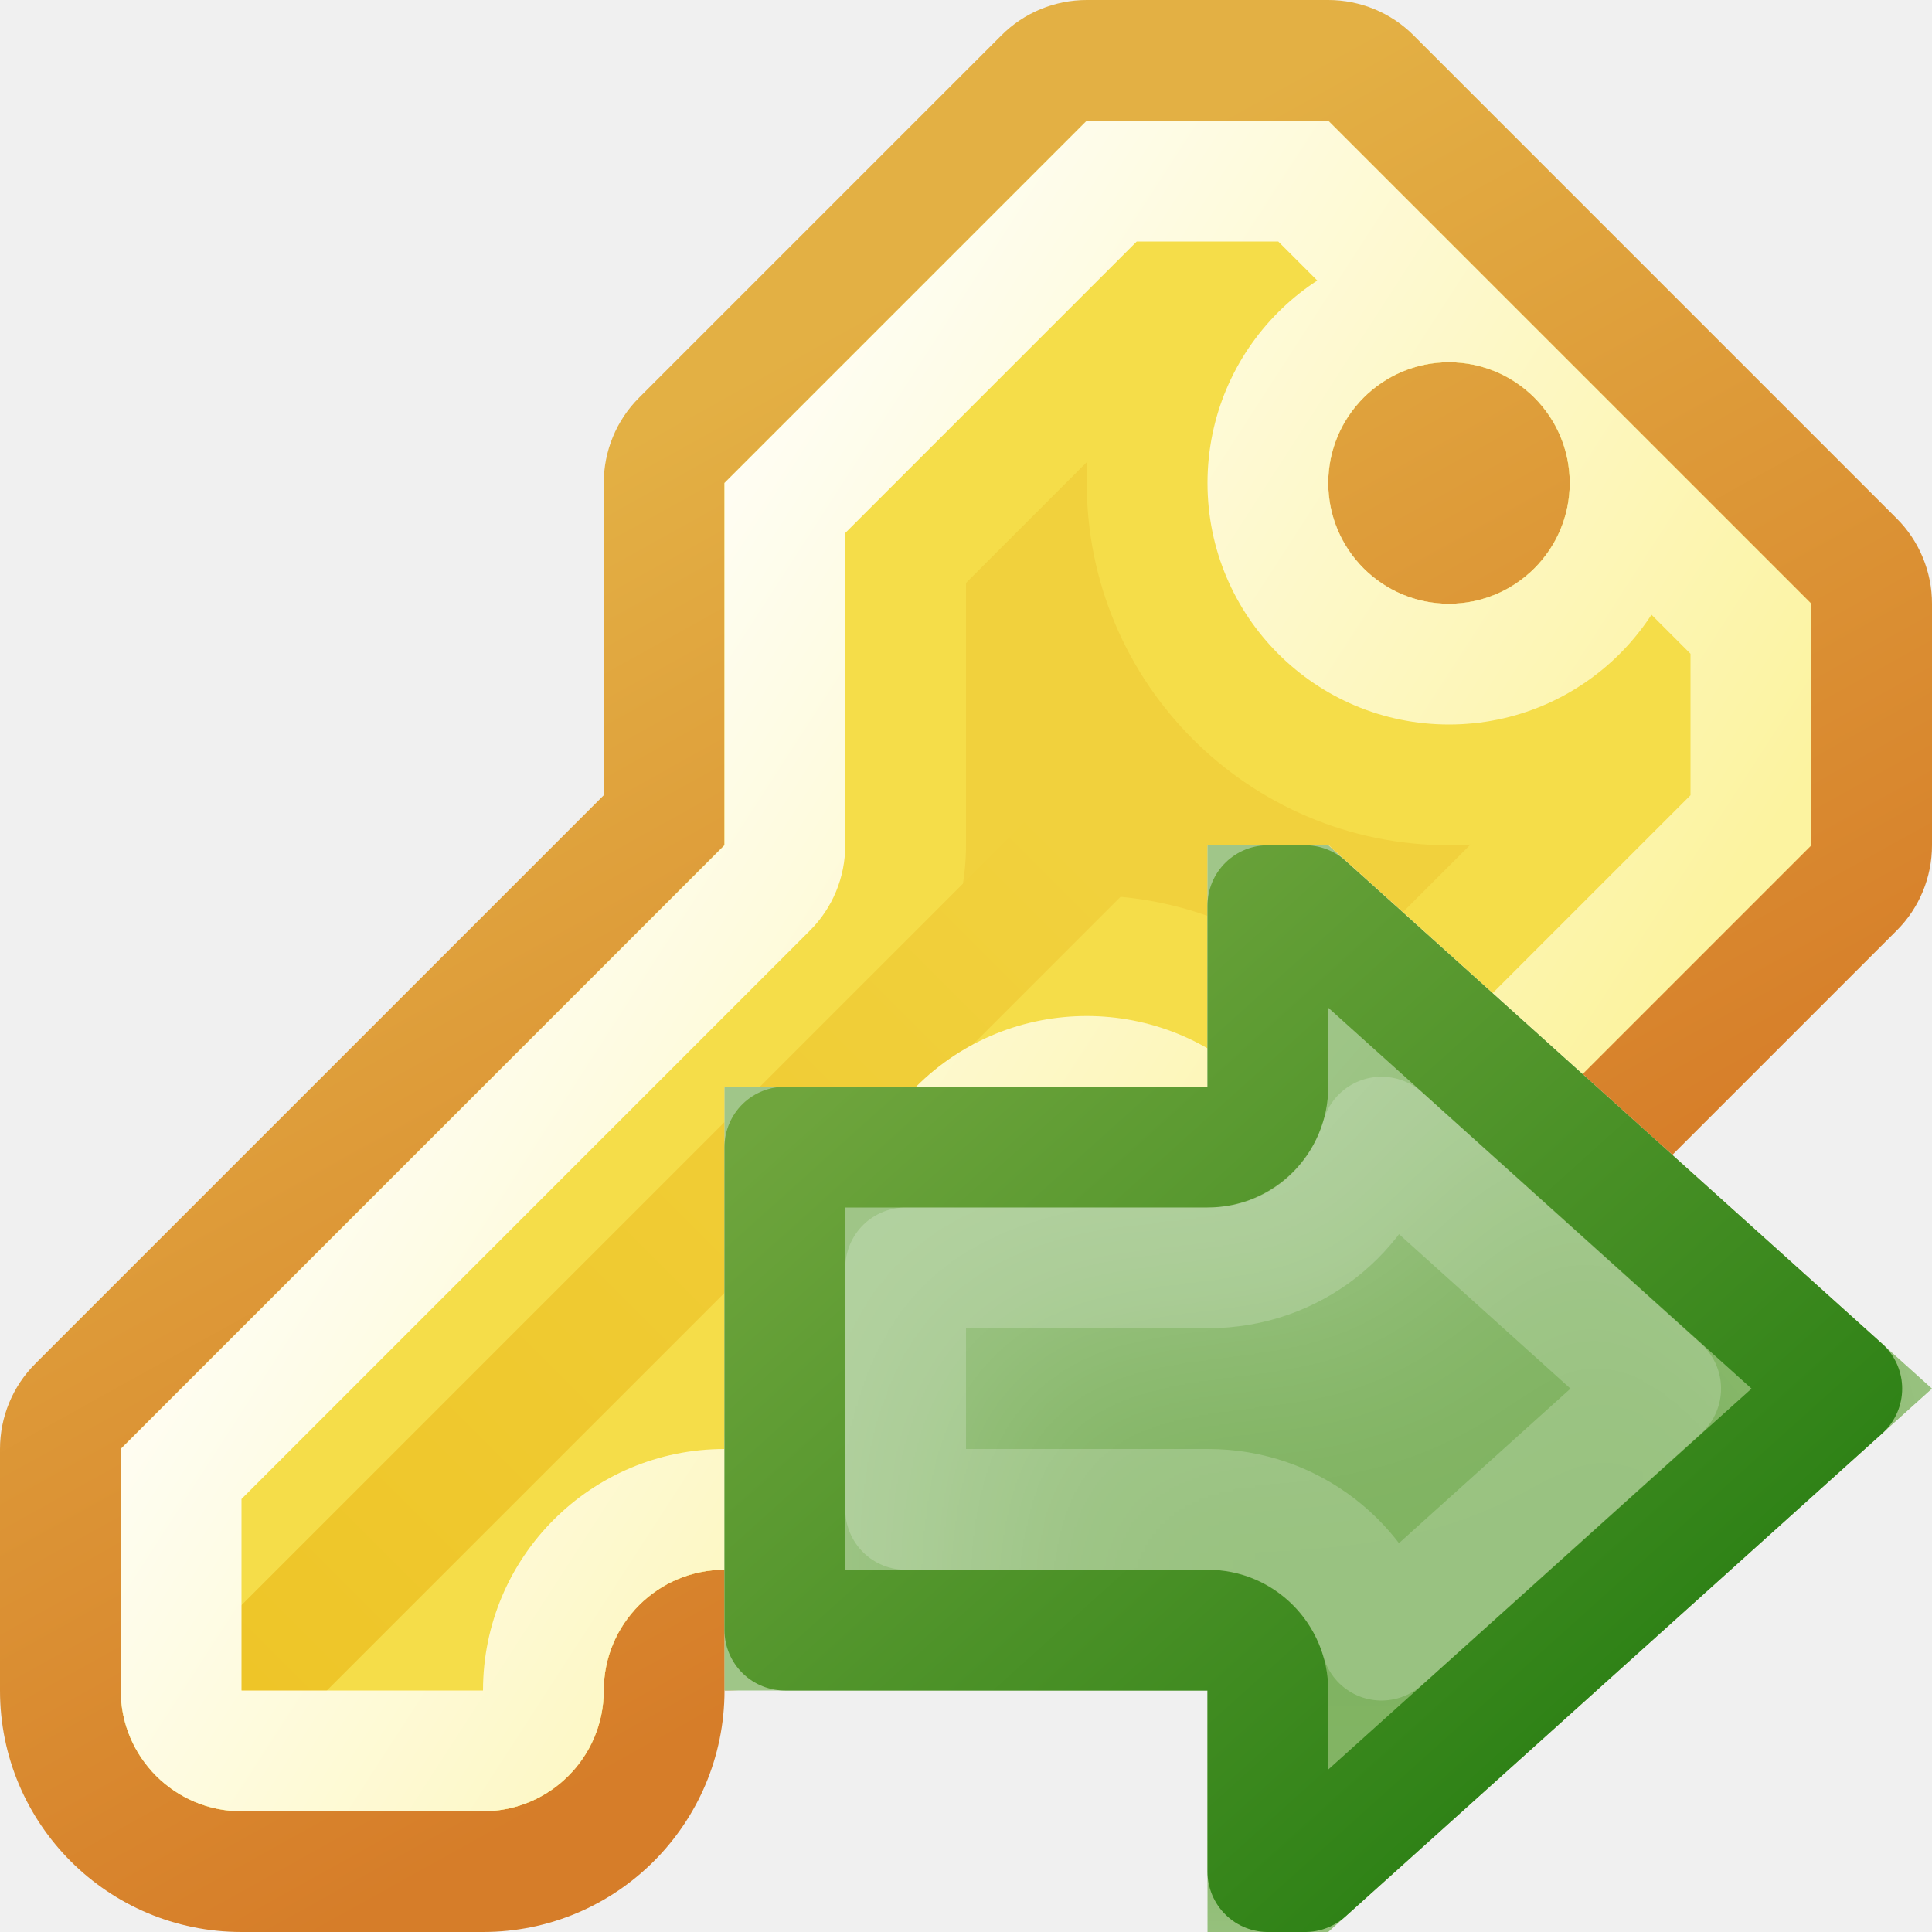
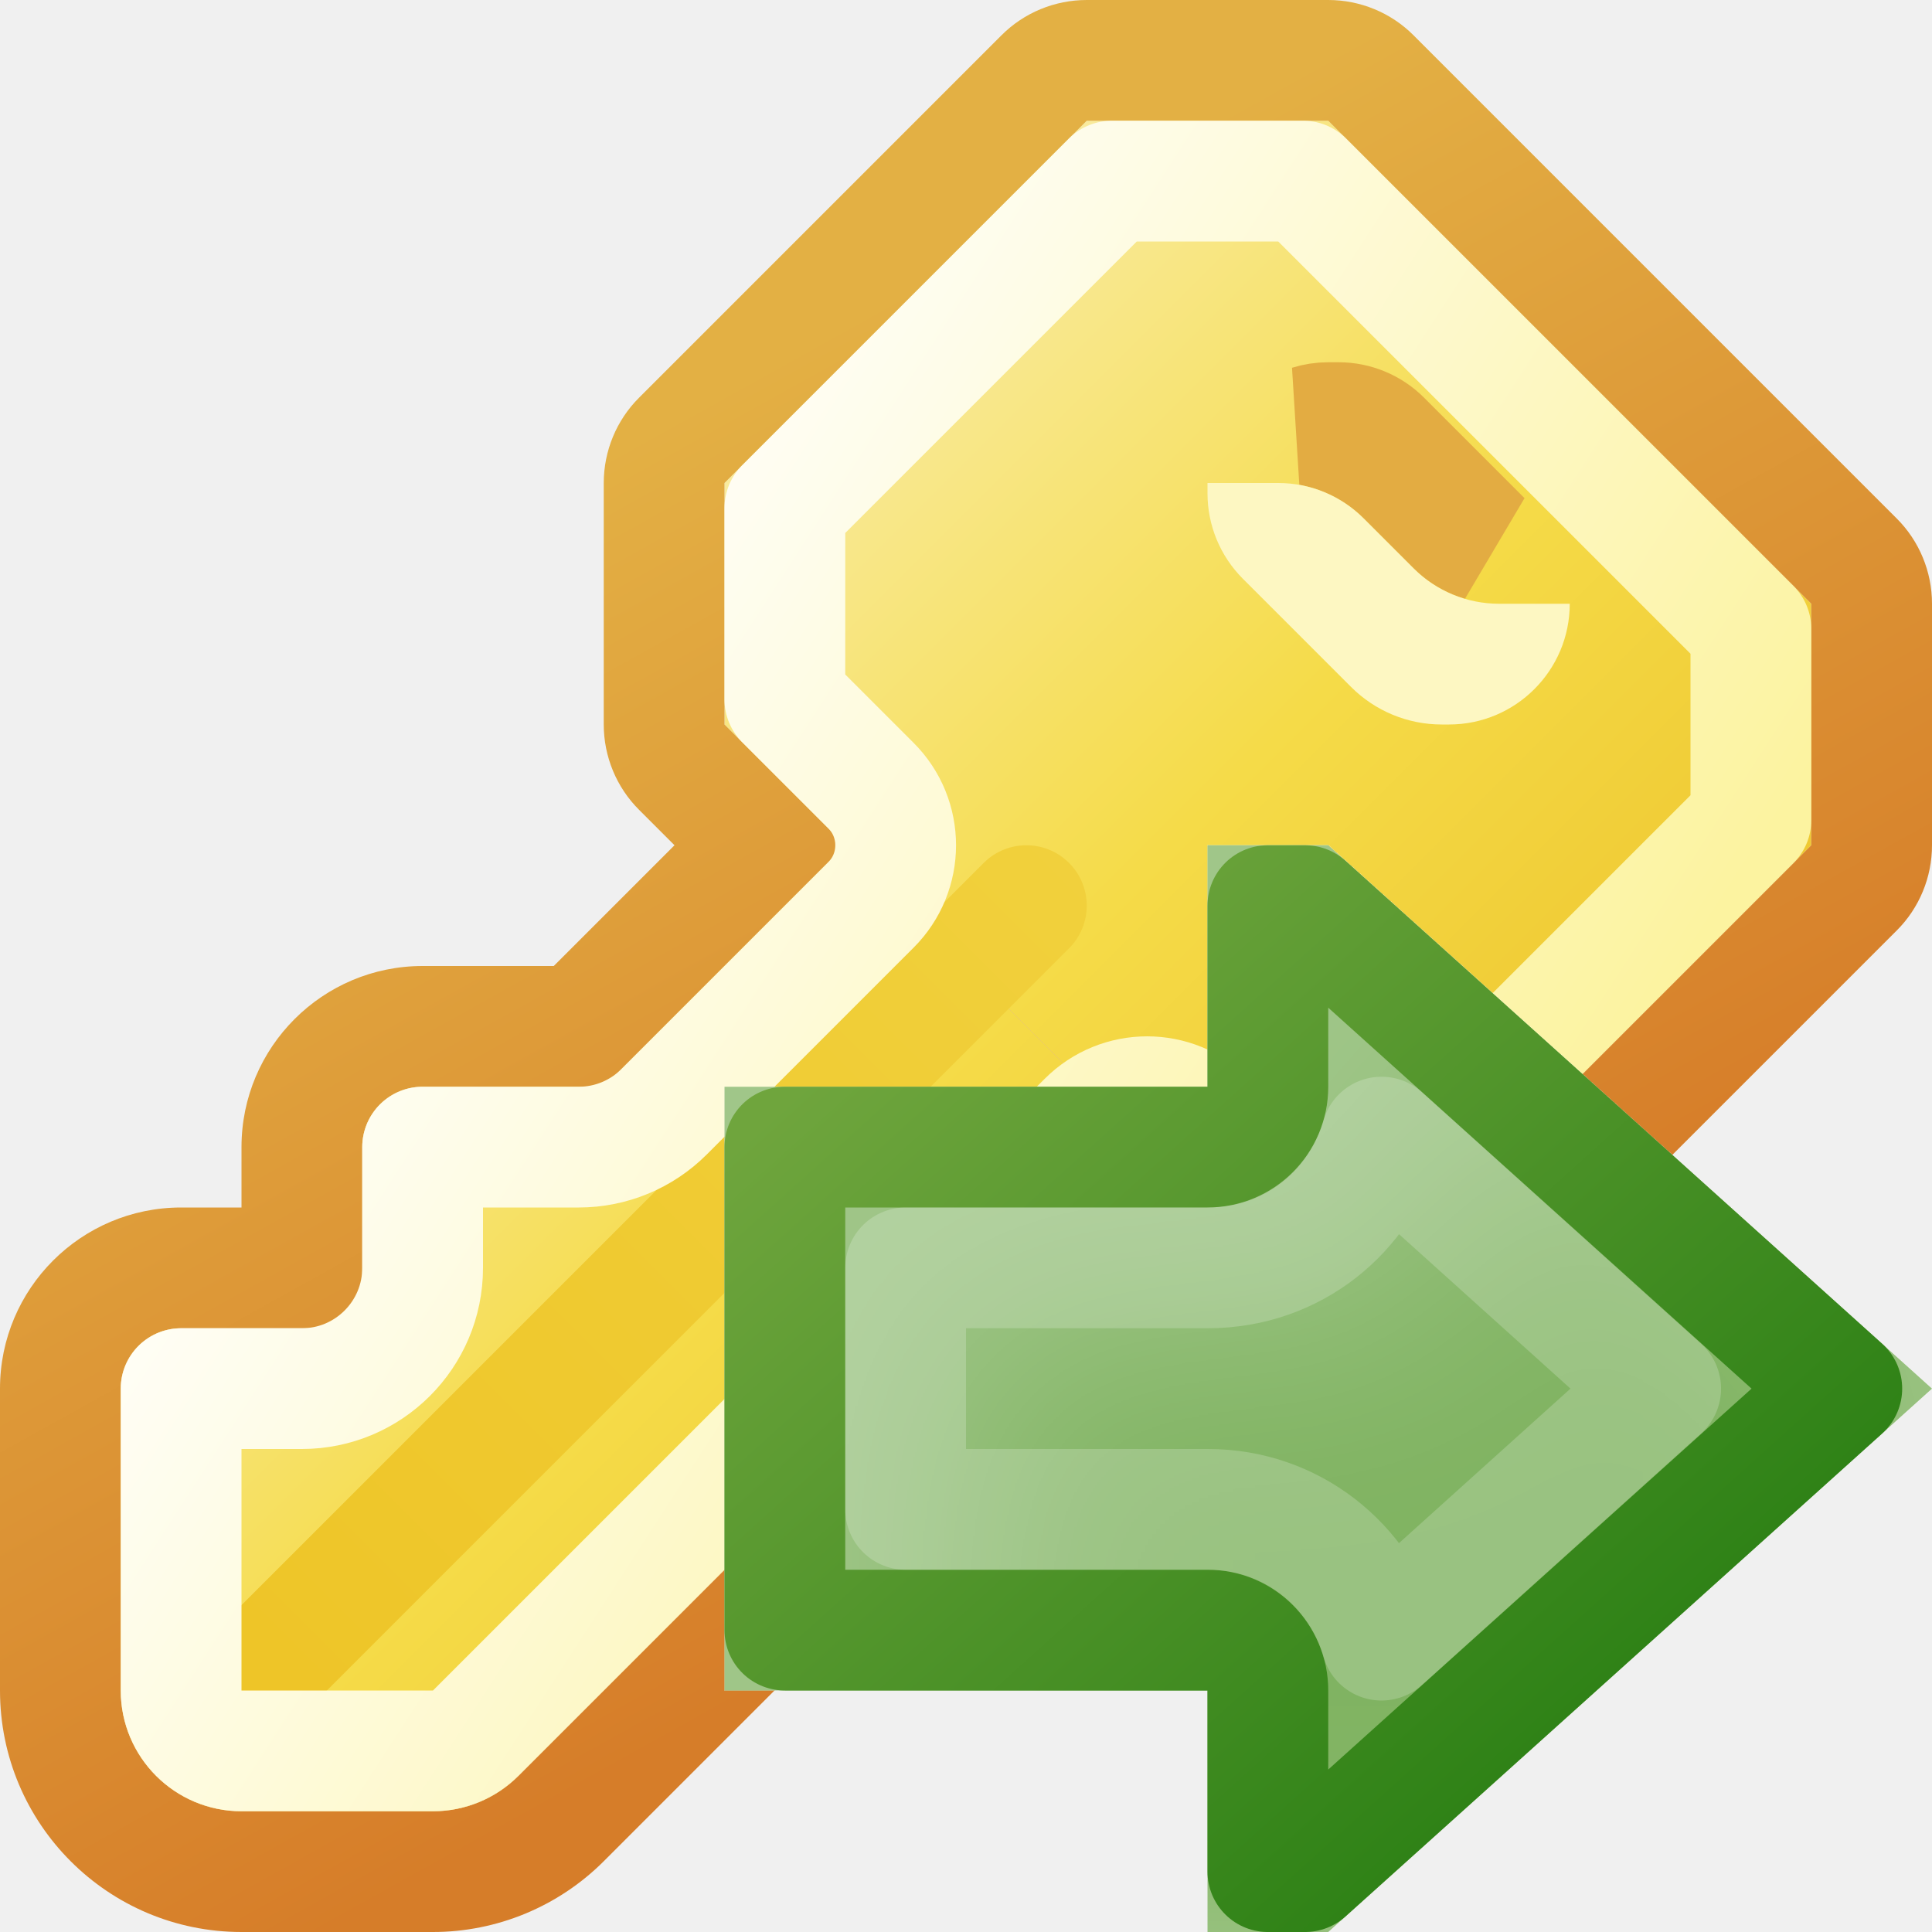
<svg xmlns="http://www.w3.org/2000/svg" width="16" height="16" viewBox="0 0 16 16" fill="none">
  <g clip-path="url(#clip0_504_8636)">
    <mask id="path-1-outside-1_504_8636" maskUnits="userSpaceOnUse" x="0" y="0" width="16" height="16" fill="black">
      <rect fill="white" width="16" height="16" />
-       <path fill-rule="evenodd" clip-rule="evenodd" d="M1 14V12L6 7V4L9 1H11L15 5V7L12 10H10L9.707 9.707C9.317 9.317 8.683 9.317 8.293 9.707C8.105 9.895 8 10.149 8 10.414C8 10.738 7.717 10.988 7.447 11.167C7.178 11.346 7 11.652 7 12C7 12.552 6.552 13 6 13C5.448 13 5 13.448 5 14C5 14.552 4.552 15 4 15H2C1.448 15 1 14.552 1 14ZM12 5C12.552 5 13 4.552 13 4C13 3.448 12.552 3 12 3C11.448 3 11 3.448 11 4C11 4.552 11.448 5 12 5Z" />
+       <path d="M1 12V14C1 14.552 1.448 15 2 15H3.586C3.851 15 4.105 14.895 4.293 14.707L9.5 9.5L7 7L5 9H3.5C3.224 9 3 9.224 3 9.5V11H1.5C1.224 11 1 11.224 1 11.5V12Z" />
+       <path d="M6 4V6L7 7L9.5 9.5L10 10H12L15 7V5L11 1H9L6 4Z" />
    </mask>
-     <path fill-rule="evenodd" clip-rule="evenodd" d="M1 14V12L6 7V4L9 1H11L15 5V7L12 10H10L9.707 9.707C9.317 9.317 8.683 9.317 8.293 9.707C8.105 9.895 8 10.149 8 10.414C8 10.738 7.717 10.988 7.447 11.167C7.178 11.346 7 11.652 7 12C7 12.552 6.552 13 6 13C5.448 13 5 13.448 5 14C5 14.552 4.552 15 4 15H2C1.448 15 1 14.552 1 14ZM12 5C12.552 5 13 4.552 13 4C13 3.448 12.552 3 12 3C11.448 3 11 3.448 11 4C11 4.552 11.448 5 12 5Z" fill="#F1D13D" />
-     <path d="M1 12L0.293 11.293C0.105 11.48 0 11.735 0 12H1ZM6 7L6.707 7.707C6.895 7.52 7 7.265 7 7H6ZM6 4L5.293 3.293C5.105 3.48 5 3.735 5 4H6ZM9 1V0C8.735 0 8.48 0.105 8.293 0.293L9 1ZM11 1L11.707 0.293C11.52 0.105 11.265 0 11 0V1ZM15 5H16C16 4.735 15.895 4.48 15.707 4.293L15 5ZM15 7L15.707 7.707C15.895 7.52 16 7.265 16 7H15ZM12 10V11C12.265 11 12.52 10.895 12.707 10.707L12 10ZM10 10L9.293 10.707C9.48 10.895 9.735 11 10 11V10ZM8.293 9.707L9 10.414L9 10.414L8.293 9.707ZM7.447 11.167L6.894 10.334L7.447 11.167ZM2 14V12H0V14H2ZM1.707 12.707L6.707 7.707L5.293 6.293L0.293 11.293L1.707 12.707ZM7 7V4H5V7H7ZM6.707 4.707L9.707 1.707L8.293 0.293L5.293 3.293L6.707 4.707ZM9 2H11V0H9V2ZM10.293 1.707L14.293 5.707L15.707 4.293L11.707 0.293L10.293 1.707ZM14 5V7H16V5H14ZM14.293 6.293L11.293 9.293L12.707 10.707L15.707 7.707L14.293 6.293ZM4 14H2V16H4V14ZM12 9H10V11H12V9ZM10.707 9.293L10.414 9L9 10.414L9.293 10.707L10.707 9.293ZM7.586 9C7.211 9.375 7 9.884 7 10.414H9L9 10.414L7.586 9ZM4 14V16C5.105 16 6 15.105 6 14H4ZM6 12C4.895 12 4 12.895 4 14H6V12ZM0 14C0 15.105 0.895 16 2 16V14H2H0ZM6 12V14C7.105 14 8 13.105 8 12H6ZM10.414 9C9.633 8.219 8.367 8.219 7.586 9L9 10.414L10.414 9ZM8 12L8.001 11.999L6.894 10.334C6.357 10.69 6 11.303 6 12H8ZM12 4V6C13.105 6 14 5.105 14 4H12ZM12 4H10C10 5.105 10.895 6 12 6V4ZM12 4V2C10.895 2 10 2.895 10 4H12ZM12 4H14C14 2.895 13.105 2 12 2V4ZM7 10.414C7 10.345 7.016 10.287 7.033 10.249C7.048 10.213 7.061 10.198 7.057 10.204C7.052 10.209 7.038 10.225 7.007 10.25C6.978 10.275 6.94 10.303 6.894 10.334L8.001 11.999C8.169 11.887 8.398 11.718 8.592 11.485C8.79 11.248 9 10.886 9 10.414H7Z" fill="url(#paint0_linear_504_8636)" mask="url(#path-1-outside-1_504_8636)" />
-     <mask id="path-3-inside-2_504_8636" fill="white">
-       <path fill-rule="evenodd" clip-rule="evenodd" d="M1 14V12L6 7V4L9 1H11L15 5V7L12 10H10L9.707 9.707C9.317 9.317 8.683 9.317 8.293 9.707C8.105 9.895 8 10.149 8 10.414C8 10.738 7.717 10.988 7.447 11.167C7.178 11.346 7 11.652 7 12C7 12.552 6.552 13 6 13C5.448 13 5 13.448 5 14C5 14.552 4.552 15 4 15H2C1.448 15 1 14.552 1 14ZM12 5C12.552 5 13 4.552 13 4C13 3.448 12.552 3 12 3C11.448 3 11 3.448 11 4C11 4.552 11.448 5 12 5Z" />
-     </mask>
-     <path d="M1 12L-0.414 10.586C-0.789 10.961 -1 11.47 -1 12H1ZM6 7L7.414 8.414C7.789 8.039 8 7.53 8 7H6ZM6 4L4.586 2.586C4.211 2.961 4 3.47 4 4H6ZM9 1V-1C8.47 -1 7.961 -0.789 7.586 -0.414L9 1ZM11 1L12.414 -0.414C12.039 -0.789 11.53 -1 11 -1V1ZM15 5H17C17 4.47 16.789 3.961 16.414 3.586L15 5ZM15 7L16.414 8.414C16.789 8.039 17 7.53 17 7H15ZM12 10V12C12.53 12 13.039 11.789 13.414 11.414L12 10ZM10 10L8.586 11.414C8.961 11.789 9.47 12 10 12V10ZM8.293 9.707L9.707 11.121L9.707 11.121L8.293 9.707ZM7.447 11.167L6.34 9.501L7.447 11.167ZM3 14V12H-1V14H3ZM2.414 13.414L7.414 8.414L4.586 5.586L-0.414 10.586L2.414 13.414ZM8 7V4H4V7H8ZM7.414 5.414L10.414 2.414L7.586 -0.414L4.586 2.586L7.414 5.414ZM9 3H11V-1H9V3ZM9.586 2.414L13.586 6.414L16.414 3.586L12.414 -0.414L9.586 2.414ZM13 5V7H17V5H13ZM13.586 5.586L10.586 8.586L13.414 11.414L16.414 8.414L13.586 5.586ZM4 13H2V17H4V13ZM12 8H10V12H12V8ZM11.414 8.586L11.121 8.293L8.293 11.121L8.586 11.414L11.414 8.586ZM6.879 8.293C6.316 8.855 6 9.619 6 10.414H10C10 10.679 9.895 10.934 9.707 11.121L6.879 8.293ZM3 14C3 13.448 3.448 13 4 13V17C5.657 17 7 15.657 7 14H3ZM6 11C4.343 11 3 12.343 3 14H7C7 14.552 6.552 15 6 15V11ZM-1 14C-1 15.657 0.343 17 2 17V13C2.552 13 3 13.448 3 14H-1ZM5 12C5 11.448 5.448 11 6 11V15C7.657 15 9 13.657 9 12H5ZM11.121 8.293C9.95 7.121 8.05 7.121 6.879 8.293L9.707 11.121C9.317 11.512 8.683 11.512 8.293 11.121L11.121 8.293ZM9 12C9 12.35 8.819 12.656 8.554 12.832L6.34 9.501C5.537 10.035 5 10.954 5 12H9ZM11 4C11 3.448 11.448 3 12 3V7C13.657 7 15 5.657 15 4H11ZM12 3C12.552 3 13 3.448 13 4H9C9 5.657 10.343 7 12 7V3ZM13 4C13 4.552 12.552 5 12 5V1C10.343 1 9 2.343 9 4H13ZM12 5C11.448 5 11 4.552 11 4H15C15 2.343 13.657 1 12 1V5ZM6 10.414C6 9.957 6.207 9.662 6.289 9.563C6.364 9.474 6.407 9.456 6.34 9.501L8.554 12.832C8.756 12.698 9.077 12.466 9.36 12.126C9.651 11.777 10 11.195 10 10.414H6Z" fill="#F5DD49" mask="url(#path-3-inside-2_504_8636)" />
-     <path d="M2 14L9 7" stroke="url(#paint1_linear_504_8636)" />
-     <mask id="path-6-inside-3_504_8636" fill="white">
-       <path fill-rule="evenodd" clip-rule="evenodd" d="M1 14V12L6 7V4L9 1H11L15 5V7L12 10H10L9.707 9.707C9.317 9.317 8.683 9.317 8.293 9.707C8.105 9.895 8 10.149 8 10.414C8 10.738 7.717 10.988 7.447 11.167C7.178 11.346 7 11.652 7 12C7 12.552 6.552 13 6 13C5.448 13 5 13.448 5 14C5 14.552 4.552 15 4 15H2C1.448 15 1 14.552 1 14ZM12 5C12.552 5 13 4.552 13 4C13 3.448 12.552 3 12 3C11.448 3 11 3.448 11 4C11 4.552 11.448 5 12 5Z" />
-     </mask>
-     <path d="M1 12L0.293 11.293C0.105 11.48 0 11.735 0 12H1ZM6 7L6.707 7.707C6.895 7.52 7 7.265 7 7H6ZM6 4L5.293 3.293C5.105 3.48 5 3.735 5 4H6ZM9 1V0C8.735 0 8.48 0.105 8.293 0.293L9 1ZM11 1L11.707 0.293C11.52 0.105 11.265 0 11 0V1ZM15 5H16C16 4.735 15.895 4.48 15.707 4.293L15 5ZM15 7L15.707 7.707C15.895 7.52 16 7.265 16 7H15ZM12 10V11C12.265 11 12.52 10.895 12.707 10.707L12 10ZM10 10L9.293 10.707C9.48 10.895 9.735 11 10 11V10ZM8.293 9.707L9 10.414L9 10.414L8.293 9.707ZM7.447 11.167L6.894 10.334L7.447 11.167ZM2 14V12H0V14H2ZM1.707 12.707L6.707 7.707L5.293 6.293L0.293 11.293L1.707 12.707ZM7 7V4H5V7H7ZM6.707 4.707L9.707 1.707L8.293 0.293L5.293 3.293L6.707 4.707ZM9 2H11V0H9V2ZM10.293 1.707L14.293 5.707L15.707 4.293L11.707 0.293L10.293 1.707ZM14 5V7H16V5H14ZM14.293 6.293L11.293 9.293L12.707 10.707L15.707 7.707L14.293 6.293ZM4 14H2V16H4V14ZM12 9H10V11H12V9ZM10.707 9.293L10.414 9L9 10.414L9.293 10.707L10.707 9.293ZM7.586 9C7.211 9.375 7 9.884 7 10.414H9L9 10.414L7.586 9ZM4 14V16C5.105 16 6 15.105 6 14H4ZM6 12C4.895 12 4 12.895 4 14H6V12ZM0 14C0 15.105 0.895 16 2 16V14H2H0ZM6 12V14C7.105 14 8 13.105 8 12H6ZM10.414 9C9.633 8.219 8.367 8.219 7.586 9L9 10.414L10.414 9ZM8 12L8.001 11.999L6.894 10.334C6.357 10.69 6 11.303 6 12H8ZM12 4V6C13.105 6 14 5.105 14 4H12ZM12 4H10C10 5.105 10.895 6 12 6V4ZM12 4V2C10.895 2 10 2.895 10 4H12ZM12 4H14C14 2.895 13.105 2 12 2V4ZM7 10.414C7 10.345 7.016 10.287 7.033 10.249C7.048 10.213 7.061 10.198 7.057 10.204C7.052 10.209 7.038 10.225 7.007 10.25C6.978 10.275 6.94 10.303 6.894 10.334L8.001 11.999C8.169 11.887 8.398 11.718 8.592 11.485C8.79 11.248 9 10.886 9 10.414H7Z" fill="url(#paint2_linear_504_8636)" mask="url(#path-6-inside-3_504_8636)" />
+     <path d="M1 12V14C1 14.552 1.448 15 2 15H3.586C3.851 15 4.105 14.895 4.293 14.707L9.5 9.5L7 7L5 9H3.5C3.224 9 3 9.224 3 9.5V11H1.5C1.224 11 1 11.224 1 11.5V12Z" fill="url(#paint0_linear_504_8636)" />
+     <path d="M6 4V6L7 7L9.5 9.5L10 10H12L15 7V5L11 1H9L6 4Z" fill="url(#paint1_linear_504_8636)" />
+     <path d="M6.646 7.354L9.146 9.854L9.854 9.146L7.354 6.646L6.646 7.354ZM11.146 3.354L12.146 4.354L12.854 3.646L11.854 2.646L11.146 3.354ZM12.146 4.354L12.646 4.854L13.354 4.146L12.854 3.646L12.146 4.354ZM6 6H5C5 6.265 5.105 6.52 5.293 6.707L6 6ZM6 4L5.293 3.293C5.105 3.48 5 3.735 5 4H6ZM9 1V0C8.735 0 8.48 0.105 8.293 0.293L9 1ZM11 1L11.707 0.293C11.52 0.105 11.265 0 11 0V1ZM15 5H16C16 4.735 15.895 4.48 15.707 4.293L15 5ZM15 7L15.707 7.707C15.895 7.52 16 7.265 16 7H15ZM12 10V11C12.265 11 12.52 10.895 12.707 10.707L12 10ZM10 10L9.293 10.707C9.48 10.895 9.735 11 10 11V10ZM3 11V12H4V11H3ZM7 7L7.707 7.707L8.414 7L7.707 6.293L7 7ZM5 9V10H5.414L5.707 9.707L5 9ZM9.5 9.5L10.207 8.793L9.5 8.086L8.793 8.793L9.5 9.5ZM4.293 14.707L5 15.414L4.293 14.707ZM2 14V12H0V14H2ZM7 6V4H5V6H7ZM6.707 4.707L9.707 1.707L8.293 0.293L5.293 3.293L6.707 4.707ZM9 2H11V0H9V2ZM10.293 1.707L14.293 5.707L15.707 4.293L11.707 0.293L10.293 1.707ZM14 5V7H16V5H14ZM14.293 6.293L11.293 9.293L12.707 10.707L15.707 7.707L14.293 6.293ZM3.586 14H2V16H3.586V14ZM12 9H10V11H12V9ZM0 14C0 15.105 0.895 16 2 16V14H2H0ZM7.707 6.293L6.707 5.293L5.293 6.707L6.293 7.707L7.707 6.293ZM4 11V9.5H2V11H4ZM2 12V11.5H0V12H2ZM1.5 12H3V10H1.5V12ZM3.5 10H5V8H3.5V10ZM5.707 9.707L7.707 7.707L6.293 6.293L4.293 8.293L5.707 9.707ZM8.793 10.207L9.293 10.707L10.707 9.293L10.207 8.793L8.793 10.207ZM5 15.414L10.207 10.207L8.793 8.793L3.586 14L5 15.414ZM2 11.5C2 11.776 1.776 12 1.5 12V10C0.672 10 0 10.672 0 11.5H2ZM4 9.5C4 9.776 3.776 10 3.5 10V8C2.672 8 2 8.672 2 9.5H4ZM3.586 16C4.116 16 4.625 15.789 5 15.414L3.586 14L3.586 14V16Z" fill="url(#paint2_linear_504_8636)" mask="url(#path-1-outside-1_504_8636)" />
+     <path d="M2 14L8.5 7.5" stroke="url(#paint3_linear_504_8636)" stroke-linecap="round" />
+     <path d="M1.5 14V12V11.5H2.5C3.052 11.5 3.5 11.052 3.5 10.5V9.5H4.793C5.058 9.5 5.312 9.395 5.5 9.207L7.212 7.495C7.486 7.222 7.486 6.778 7.212 6.505L6.5 5.793V4.207L9.207 1.5H10.793L14.5 5.207V6.793L11.793 9.5H10.207L9.995 9.288C9.722 9.014 9.278 9.014 9.005 9.288L3.939 14.354C3.846 14.447 3.718 14.5 3.586 14.5H2C1.724 14.5 1.5 14.276 1.5 14Z" stroke="url(#paint4_linear_504_8636)" stroke-linejoin="round" />
+     <path d="M11.439 3.646L12.272 4.479C12.193 4.456 12.12 4.413 12.061 4.354L11.646 3.939C11.428 3.721 11.149 3.577 10.849 3.523C10.897 3.508 10.947 3.5 11 3.5H11.086C11.218 3.5 11.346 3.553 11.439 3.646Z" stroke="#E3AC42" stroke-linecap="round" />
+     <path d="M11.939 6H12C12.552 6 13 5.552 13 5H12.414C12.149 5 11.895 4.895 11.707 4.707L11.293 4.293C11.105 4.105 10.851 4 10.586 4H10V4.086C10 4.351 10.105 4.605 10.293 4.793L11.189 5.689C11.388 5.888 11.658 6 11.939 6Z" fill="#FDF7C2" />
  </g>
  <g filter="url(#filter0_i_504_8636)">
    <path d="M10 9H6V14H10V16H11L16 11.5L11 7H10V9Z" fill="#80B361" />
  </g>
-   <path d="M10 9.5C10.276 9.5 10.5 9.276 10.5 9V7.5H10.808L15.253 11.5L10.808 15.5H10.5V14C10.5 13.724 10.276 13.5 10 13.5H6.5V9.5H10Z" stroke="url(#paint3_linear_504_8636)" stroke-linejoin="round" />
+   <path d="M10 9.5C10.276 9.5 10.5 9.276 10.5 9V7.5H10.808L15.253 11.5L10.808 15.5H10.5V14C10.5 13.724 10.276 13.5 10 13.5H6.5V9.5H10Z" stroke="url(#paint5_linear_504_8636)" stroke-linejoin="round" />
  <path d="M7.5 12.5V10.5H10C10.715 10.5 11.266 10.026 11.441 9.417L13.753 11.5L11.441 13.583C11.263 12.964 10.697 12.5 10.005 12.5H7.5Z" stroke="white" stroke-opacity="0.2" stroke-linejoin="round" />
  <defs>
    <filter id="filter0_i_504_8636" x="6" y="7" width="12" height="11" filterUnits="userSpaceOnUse" color-interpolation-filters="sRGB">
      <feFlood flood-opacity="0" result="BackgroundImageFix" />
      <feBlend mode="normal" in="SourceGraphic" in2="BackgroundImageFix" result="shape" />
      <feColorMatrix in="SourceAlpha" type="matrix" values="0 0 0 0 0 0 0 0 0 0 0 0 0 0 0 0 0 0 127 0" result="hardAlpha" />
      <feOffset dx="2" dy="2" />
      <feGaussianBlur stdDeviation="1" />
      <feComposite in2="hardAlpha" operator="arithmetic" k2="-1" k3="1" />
      <feColorMatrix type="matrix" values="0 0 0 0 1 0 0 0 0 1 0 0 0 0 1 0 0 0 0.25 0" />
      <feBlend mode="normal" in2="shape" result="effect1_innerShadow_504_8636" />
    </filter>
-     <linearGradient id="paint0_linear_504_8636" x1="6.6" y1="2.867" x2="11.267" y2="11.267" gradientUnits="userSpaceOnUse">
+     <linearGradient id="paint0_linear_504_8636" x1="1" y1="1" x2="15" y2="15" gradientUnits="userSpaceOnUse">
+       <stop offset="0.283" stop-color="#F9EB9E" />
+       <stop offset="0.524" stop-color="#F5DB48" />
+       <stop offset="0.714" stop-color="#EFC932" />
+     </linearGradient>
+     <linearGradient id="paint1_linear_504_8636" x1="1" y1="1" x2="15" y2="15" gradientUnits="userSpaceOnUse">
+       <stop offset="0.283" stop-color="#F9EB9E" />
+       <stop offset="0.524" stop-color="#F5DB48" />
+       <stop offset="0.714" stop-color="#EFC932" />
+     </linearGradient>
+     <linearGradient id="paint2_linear_504_8636" x1="6.6" y1="2.867" x2="11.267" y2="11.267" gradientUnits="userSpaceOnUse">
      <stop stop-color="#E3B044" />
      <stop offset="1" stop-color="#D67D29" />
    </linearGradient>
-     <linearGradient id="paint1_linear_504_8636" x1="9" y1="7" x2="2" y2="14" gradientUnits="userSpaceOnUse">
+     <linearGradient id="paint3_linear_504_8636" x1="9" y1="6.5" x2="2" y2="13.5" gradientUnits="userSpaceOnUse">
      <stop stop-color="#F1D13D" />
      <stop offset="1" stop-color="#EEC528" />
    </linearGradient>
-     <linearGradient id="paint2_linear_504_8636" x1="3.5" y1="5.5" x2="12" y2="11" gradientUnits="userSpaceOnUse">
+     <linearGradient id="paint4_linear_504_8636" x1="3.5" y1="5.5" x2="12" y2="11" gradientUnits="userSpaceOnUse">
      <stop stop-color="white" />
      <stop offset="1" stop-color="#FCF3A0" />
    </linearGradient>
-     <linearGradient id="paint3_linear_504_8636" x1="14.571" y1="14.714" x2="8.178" y2="7.611" gradientUnits="userSpaceOnUse">
+     <linearGradient id="paint5_linear_504_8636" x1="14.571" y1="14.714" x2="8.178" y2="7.611" gradientUnits="userSpaceOnUse">
      <stop stop-color="#247C10" />
      <stop offset="1" stop-color="#6FA53D" />
    </linearGradient>
    <clipPath id="clip0_504_8636">
      <rect width="16" height="16" fill="white" />
    </clipPath>
  </defs>
</svg>
